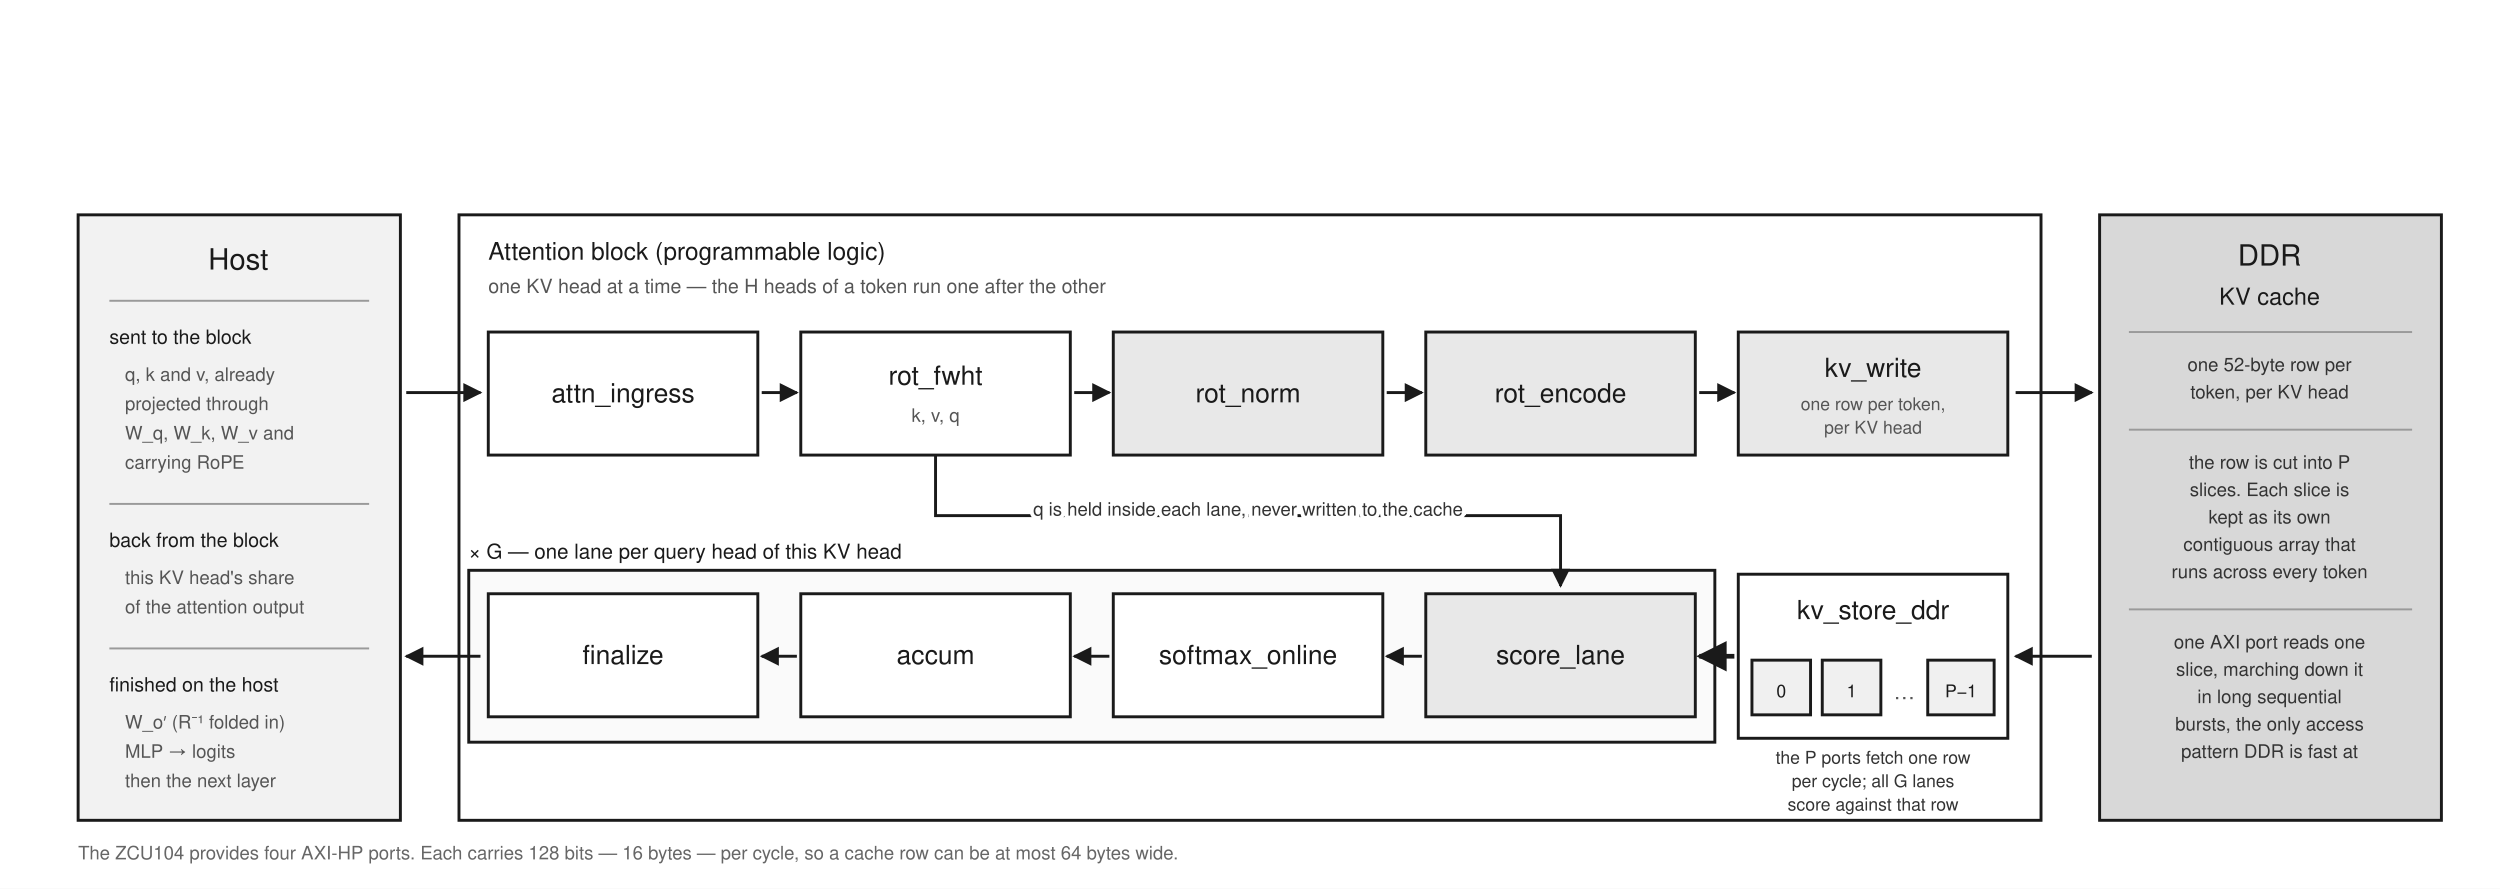
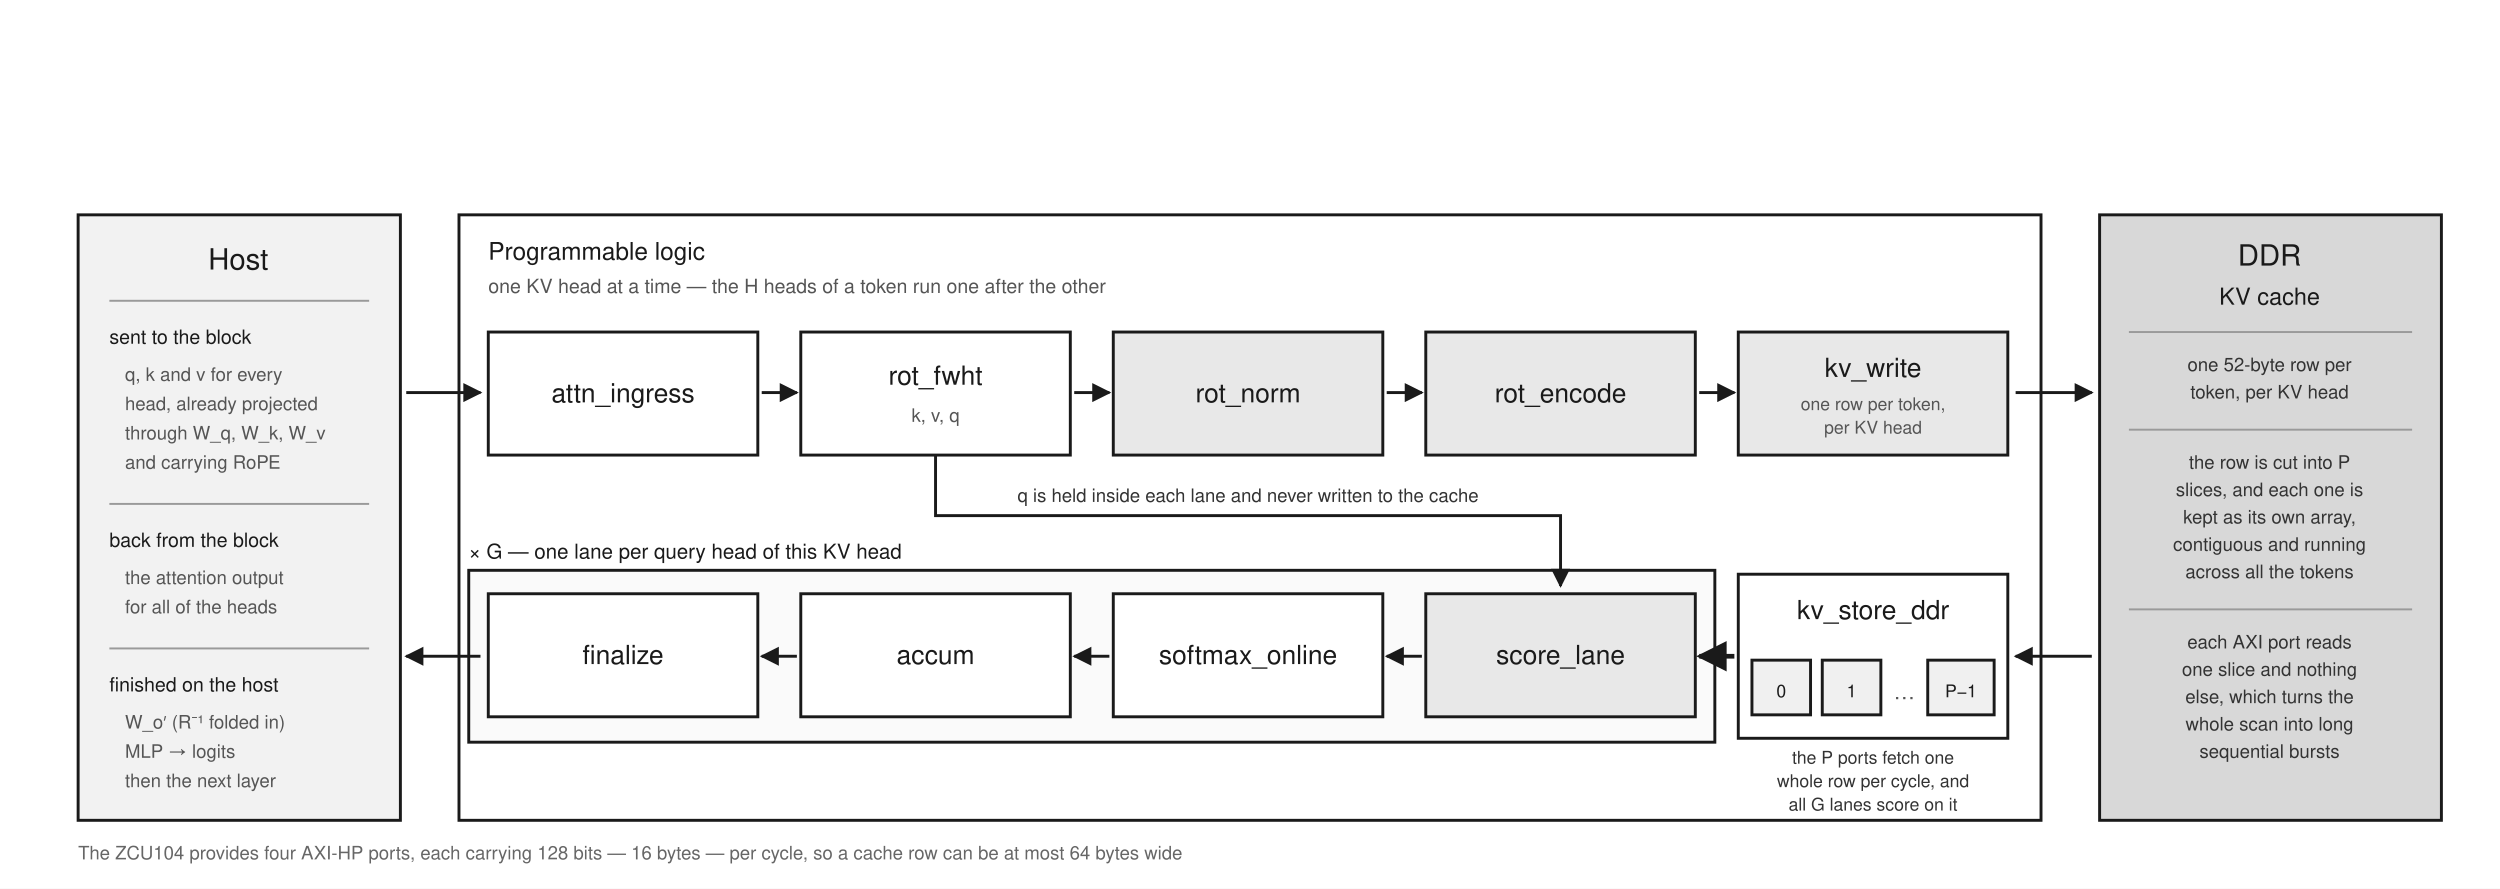
<svg xmlns="http://www.w3.org/2000/svg" viewBox="0 0 1280 455" width="1280" height="455" font-family="Helvetica Neue, Helvetica, Arial, sans-serif">
  <defs>
    <marker id="ar" viewBox="0 0 10 10" refX="9" refY="5" markerWidth="6.5" markerHeight="6.5" orient="auto-start-reverse">
      <path d="M0,0 L10,5 L0,10 z" fill="#1a1a1a" />
    </marker>
  </defs>
  <rect width="1280" height="455" fill="#ffffff" />
  <g stroke="#1a1a1a" stroke-width="1.5" fill="none">
    <rect x="40" y="110" width="165" height="310" fill="#f2f2f2" />
    <rect x="235" y="110" width="810" height="310" fill="#ffffff" />
    <rect x="1075" y="110" width="175" height="310" fill="#d8d8d8" />
    <rect x="250" y="170" width="138" height="63" fill="#ffffff" />
    <rect x="410" y="170" width="138" height="63" fill="#ffffff" />
    <rect x="570" y="170" width="138" height="63" fill="#e8e8e8" />
    <rect x="730" y="170" width="138" height="63" fill="#e8e8e8" />
    <rect x="890" y="170" width="138" height="63" fill="#e8e8e8" />
    <rect x="240" y="292" width="638" height="88" fill="#fafafa" />
    <rect x="250" y="304" width="138" height="63" fill="#ffffff" />
    <rect x="410" y="304" width="138" height="63" fill="#ffffff" />
    <rect x="570" y="304" width="138" height="63" fill="#ffffff" />
    <rect x="730" y="304" width="138" height="63" fill="#e8e8e8" />
    <rect x="890" y="294" width="138" height="84" fill="#ffffff" />
    <rect x="897" y="338" width="30" height="28" fill="#f0f0f0" />
    <rect x="933" y="338" width="30" height="28" fill="#f0f0f0" />
    <rect x="987" y="338" width="34" height="28" fill="#f0f0f0" />
    <path d="M208,201 L246,201" marker-end="url(#ar)" />
    <path d="M390,201 L408,201" marker-end="url(#ar)" />
    <path d="M550,201 L568,201" marker-end="url(#ar)" />
    <path d="M710,201 L728,201" marker-end="url(#ar)" />
    <path d="M870,201 L888,201" marker-end="url(#ar)" />
    <path d="M1032,201 L1071,201" marker-end="url(#ar)" />
    <path d="M1071,336 L1032,336" marker-end="url(#ar)" />
    <path d="M888,336 L870,336" stroke-width="2.4" marker-end="url(#ar)" />
    <path d="M728,336 L710,336" marker-end="url(#ar)" />
    <path d="M568,336 L550,336" marker-end="url(#ar)" />
    <path d="M408,336 L390,336" marker-end="url(#ar)" />
    <path d="M246,336 L208,336" marker-end="url(#ar)" />
    <path d="M479,233 L479,264 L799,264 L799,300" marker-end="url(#ar)" />
    <g stroke="#9a9a9a" stroke-width="1">
      <path d="M56,154 L189,154" />
      <path d="M56,258 L189,258" />
      <path d="M56,332 L189,332" />
      <path d="M1090,170 L1235,170" />
      <path d="M1090,220 L1235,220" />
      <path d="M1090,312 L1235,312" />
    </g>
  </g>
  <g fill="#1a1a1a" text-anchor="middle">
    <text x="122" y="138" font-size="15">Host</text>
    <text x="1162" y="136" font-size="15">DDR</text>
    <text x="1162" y="156" font-size="12">KV cache</text>
    <text x="1162" y="190" font-size="9.5" fill="#333333">one 52-byte row per</text>
    <text x="1162" y="204" font-size="9.5" fill="#333333">token, per KV head</text>
    <text x="1162" y="240" font-size="9.5" fill="#333333">the row is cut into P</text>
-     <text x="1162" y="254" font-size="9.5" fill="#333333">slices. Each slice is</text>
-     <text x="1162" y="268" font-size="9.5" fill="#333333">kept as its own</text>
-     <text x="1162" y="282" font-size="9.5" fill="#333333">contiguous array that</text>
-     <text x="1162" y="296" font-size="9.5" fill="#333333">runs across every token</text>
-     <text x="1162" y="332" font-size="9.5" fill="#333333">one AXI port reads one</text>
-     <text x="1162" y="346" font-size="9.5" fill="#333333">slice, marching down it</text>
-     <text x="1162" y="360" font-size="9.5" fill="#333333">in long sequential</text>
-     <text x="1162" y="374" font-size="9.5" fill="#333333">bursts, the only access</text>
-     <text x="1162" y="388" font-size="9.5" fill="#333333">pattern DDR is fast at</text>
+     <text x="1162" y="254" font-size="9.5" fill="#333333">slices, and each one is</text>
+     <text x="1162" y="268" font-size="9.5" fill="#333333">kept as its own array,</text>
+     <text x="1162" y="282" font-size="9.5" fill="#333333">contiguous and running</text>
+     <text x="1162" y="296" font-size="9.5" fill="#333333">across all the tokens</text>
+     <text x="1162" y="332" font-size="9.5" fill="#333333">each AXI port reads</text>
+     <text x="1162" y="346" font-size="9.5" fill="#333333">one slice and nothing</text>
+     <text x="1162" y="360" font-size="9.5" fill="#333333">else, which turns the</text>
+     <text x="1162" y="374" font-size="9.5" fill="#333333">whole scan into long</text>
+     <text x="1162" y="388" font-size="9.5" fill="#333333">sequential bursts</text>
    <text x="319" y="206" font-size="13.5">attn_ingress</text>
    <text x="479" y="197" font-size="13.5">rot_fwht</text>
    <text x="479" y="216" font-size="9.5" fill="#555555">k, v, q</text>
    <text x="639" y="206" font-size="13.5">rot_norm</text>
    <text x="799" y="206" font-size="13.5">rot_encode</text>
    <text x="959" y="193" font-size="13.5">kv_write</text>
    <text x="959" y="210" font-size="9" fill="#555555">one row per token,</text>
    <text x="959" y="222" font-size="9" fill="#555555">per KV head</text>
    <text x="319" y="340" font-size="13.5">finalize</text>
    <text x="479" y="340" font-size="13.5">accum</text>
    <text x="639" y="340" font-size="13.5">softmax_online</text>
    <text x="799" y="340" font-size="13.5">score_lane</text>
    <text x="959" y="317" font-size="13.5">kv_store_ddr</text>
    <text x="912" y="357" font-size="9">0</text>
    <text x="948" y="357" font-size="9">1</text>
    <text x="975" y="358" font-size="11" fill="#555555">…</text>
    <text x="1004" y="357" font-size="9">P−1</text>
-     <text x="639" y="264" font-size="9.5" fill="#ffffff" stroke="#ffffff" stroke-width="4">q is held inside each lane, never written to the cache</text>
-     <text x="639" y="264" font-size="9.5" fill="#333333">q is held inside each lane, never written to the cache</text>
-     <text x="959" y="391" font-size="9" fill="#333333">the P ports fetch one row</text>
-     <text x="959" y="403" font-size="9" fill="#333333">per cycle; all G lanes</text>
-     <text x="959" y="415" font-size="9" fill="#333333">score against that row</text>
+     <text x="639" y="257" font-size="9.5" fill="#333333">q is held inside each lane and never written to the cache</text>
+     <text x="959" y="391" font-size="9" fill="#333333">the P ports fetch one</text>
+     <text x="959" y="403" font-size="9" fill="#333333">whole row per cycle, and</text>
+     <text x="959" y="415" font-size="9" fill="#333333">all G lanes score on it</text>
  </g>
  <g fill="#1a1a1a" text-anchor="start">
-     <text x="250" y="133" font-size="12.5">Attention block  (programmable logic)</text>
+     <text x="250" y="133" font-size="12.5">Programmable logic</text>
    <text x="250" y="150" font-size="10" fill="#555555">one KV head at a time — the H heads of a token run one after the other</text>
    <text x="240" y="286" font-size="10.5">× G  — one lane per query head of this KV head</text>
    <text x="56" y="176" font-size="10">sent to the block</text>
-     <text x="64" y="195" font-size="9.5" fill="#555555">q, k and v, already</text>
-     <text x="64" y="210" font-size="9.5" fill="#555555">projected through</text>
-     <text x="64" y="225" font-size="9.5" fill="#555555">W_q, W_k, W_v and</text>
-     <text x="64" y="240" font-size="9.5" fill="#555555">carrying RoPE</text>
+     <text x="64" y="195" font-size="9.5" fill="#555555">q, k and v for every</text>
+     <text x="64" y="210" font-size="9.5" fill="#555555">head, already projected</text>
+     <text x="64" y="225" font-size="9.5" fill="#555555">through W_q, W_k, W_v</text>
+     <text x="64" y="240" font-size="9.5" fill="#555555">and carrying RoPE</text>
    <text x="56" y="280" font-size="10">back from the block</text>
-     <text x="64" y="299" font-size="9.5" fill="#555555">this KV head's share</text>
-     <text x="64" y="314" font-size="9.5" fill="#555555">of the attention output</text>
+     <text x="64" y="299" font-size="9.5" fill="#555555">the attention output</text>
+     <text x="64" y="314" font-size="9.5" fill="#555555">for all of the heads</text>
    <text x="56" y="354" font-size="10">finished on the host</text>
    <text x="64" y="373" font-size="9.5" fill="#555555">W_o′  (R⁻¹ folded in)</text>
    <text x="64" y="388" font-size="9.5" fill="#555555">MLP  →  logits</text>
    <text x="64" y="403" font-size="9.5" fill="#555555">then the next layer</text>
-     <text x="40" y="440" font-size="9.5" fill="#666666">The ZCU104 provides four AXI-HP ports. Each carries 128 bits — 16 bytes — per cycle, so a cache row can be at most 64 bytes wide.</text>
+     <text x="40" y="440" font-size="9.5" fill="#666666">The ZCU104 provides four AXI-HP ports, each carrying 128 bits — 16 bytes — per cycle, so a cache row can be at most 64 bytes wide</text>
  </g>
</svg>
